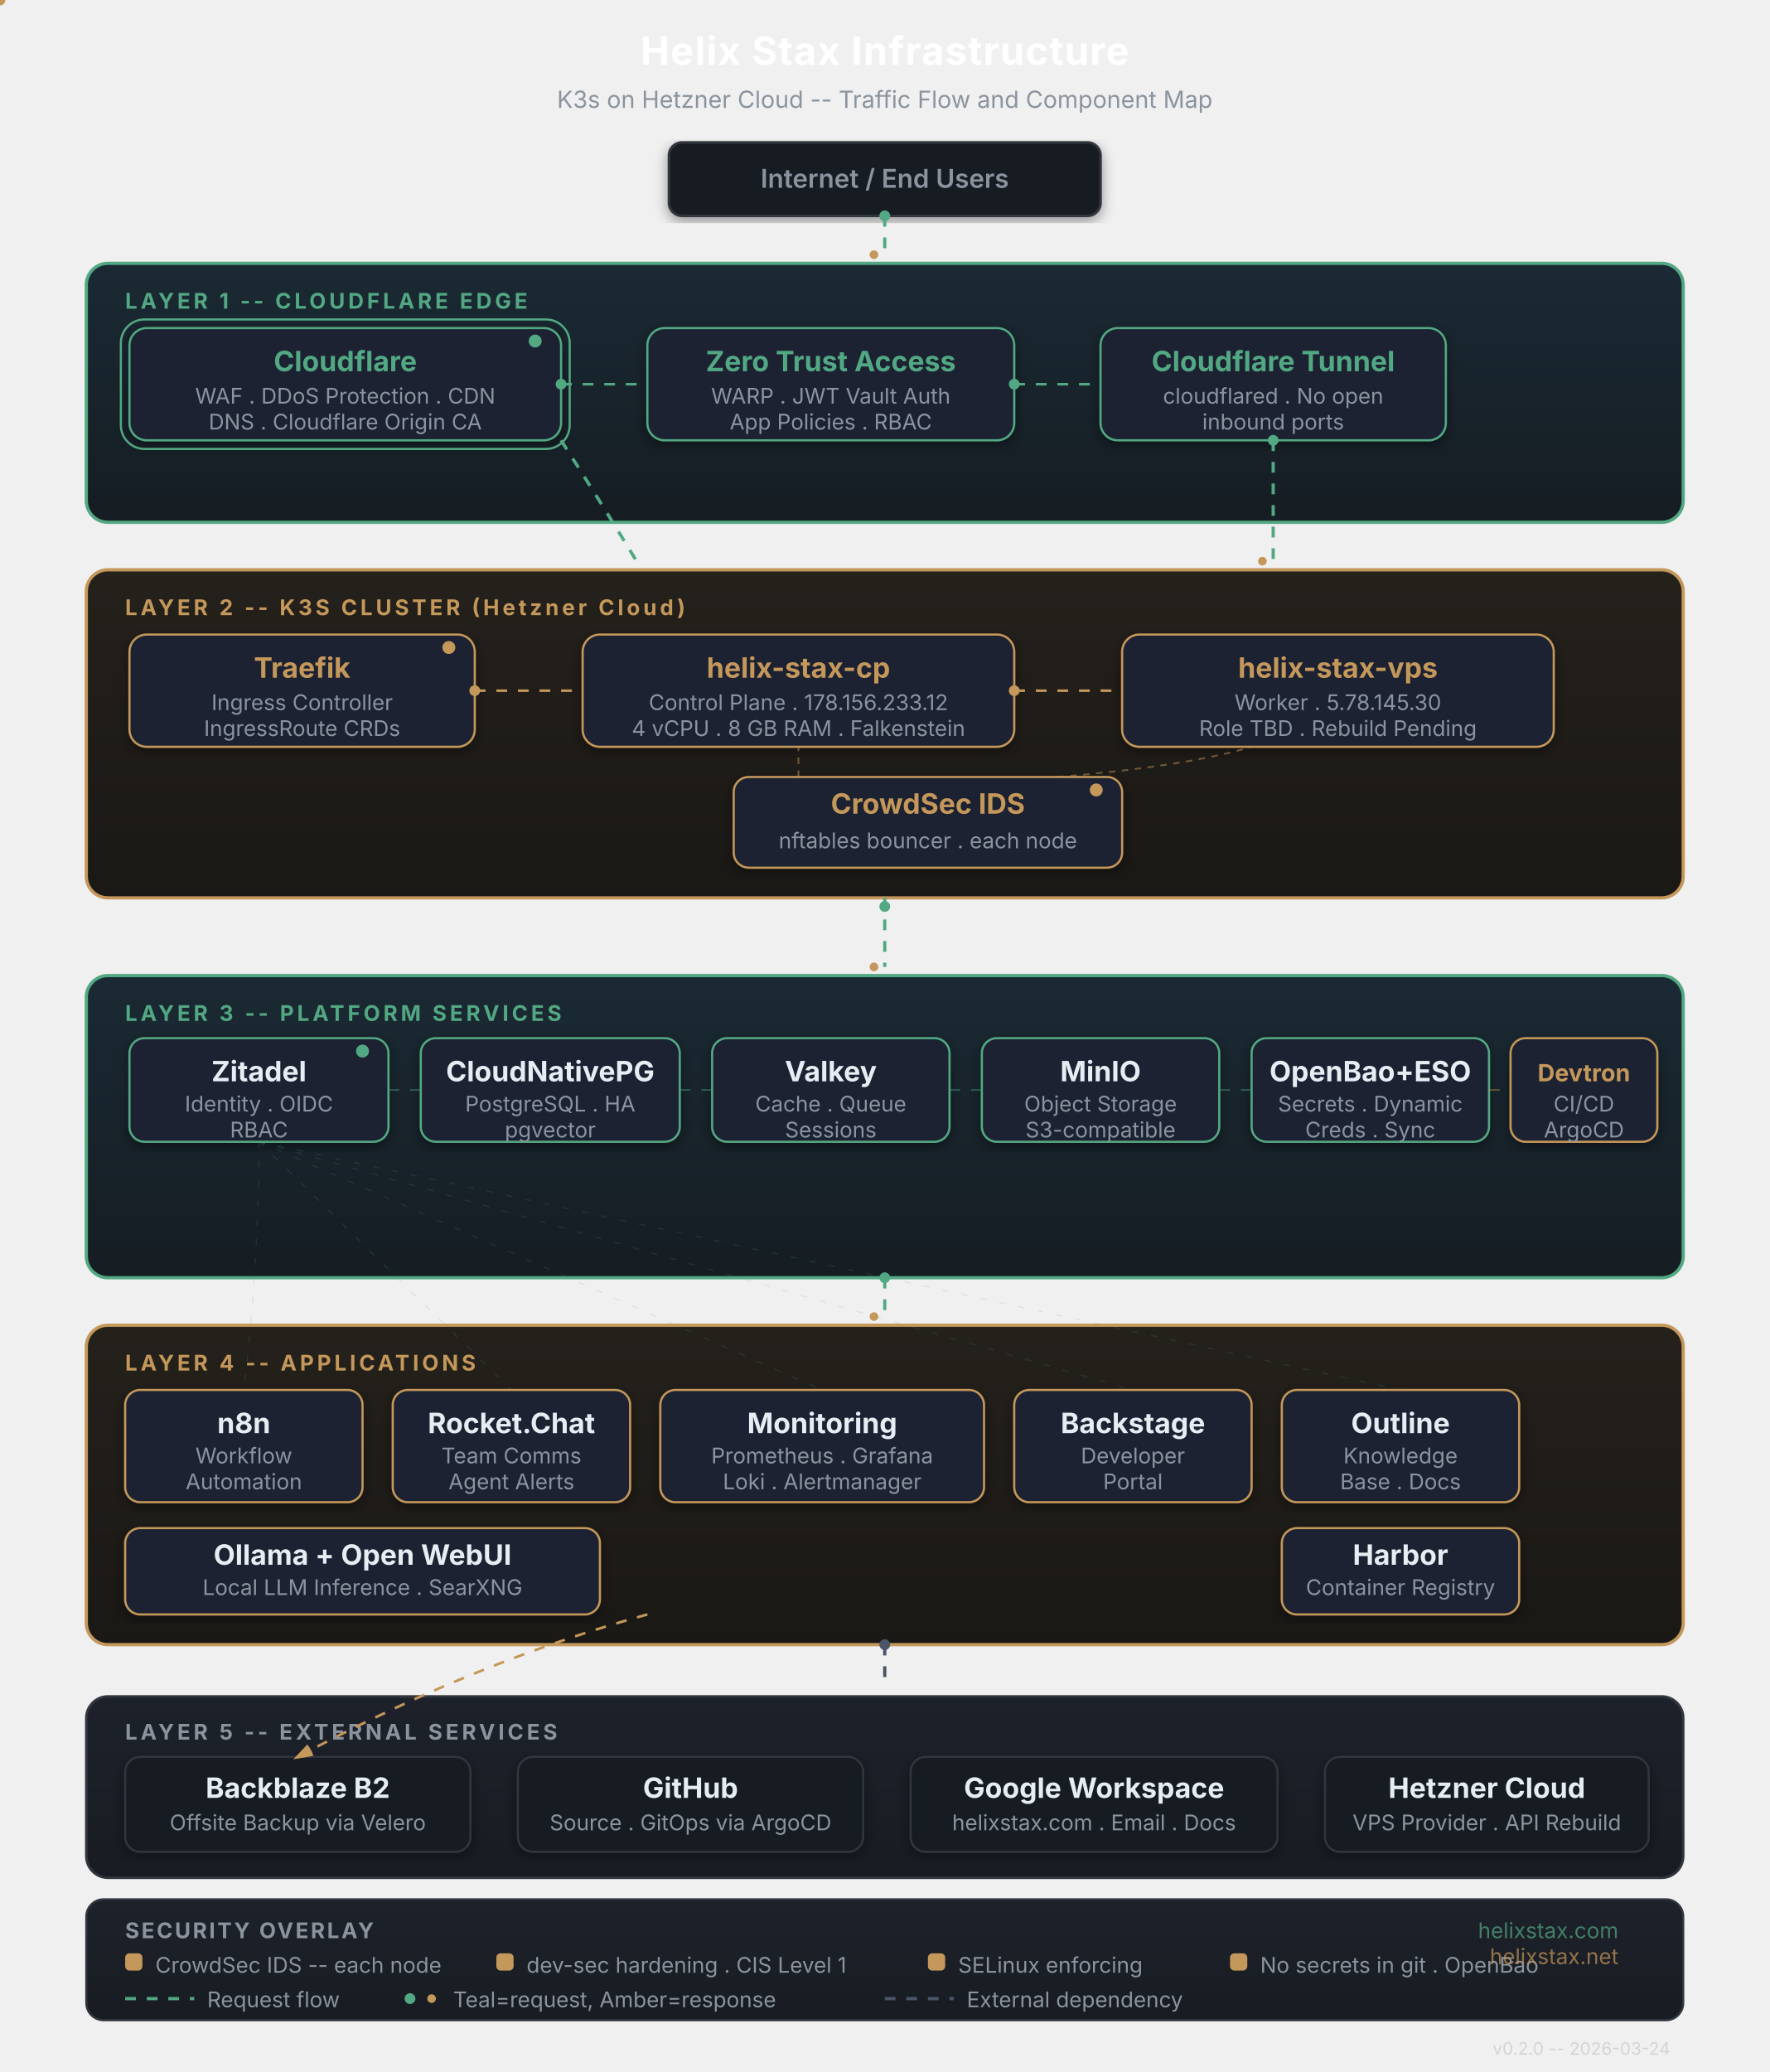
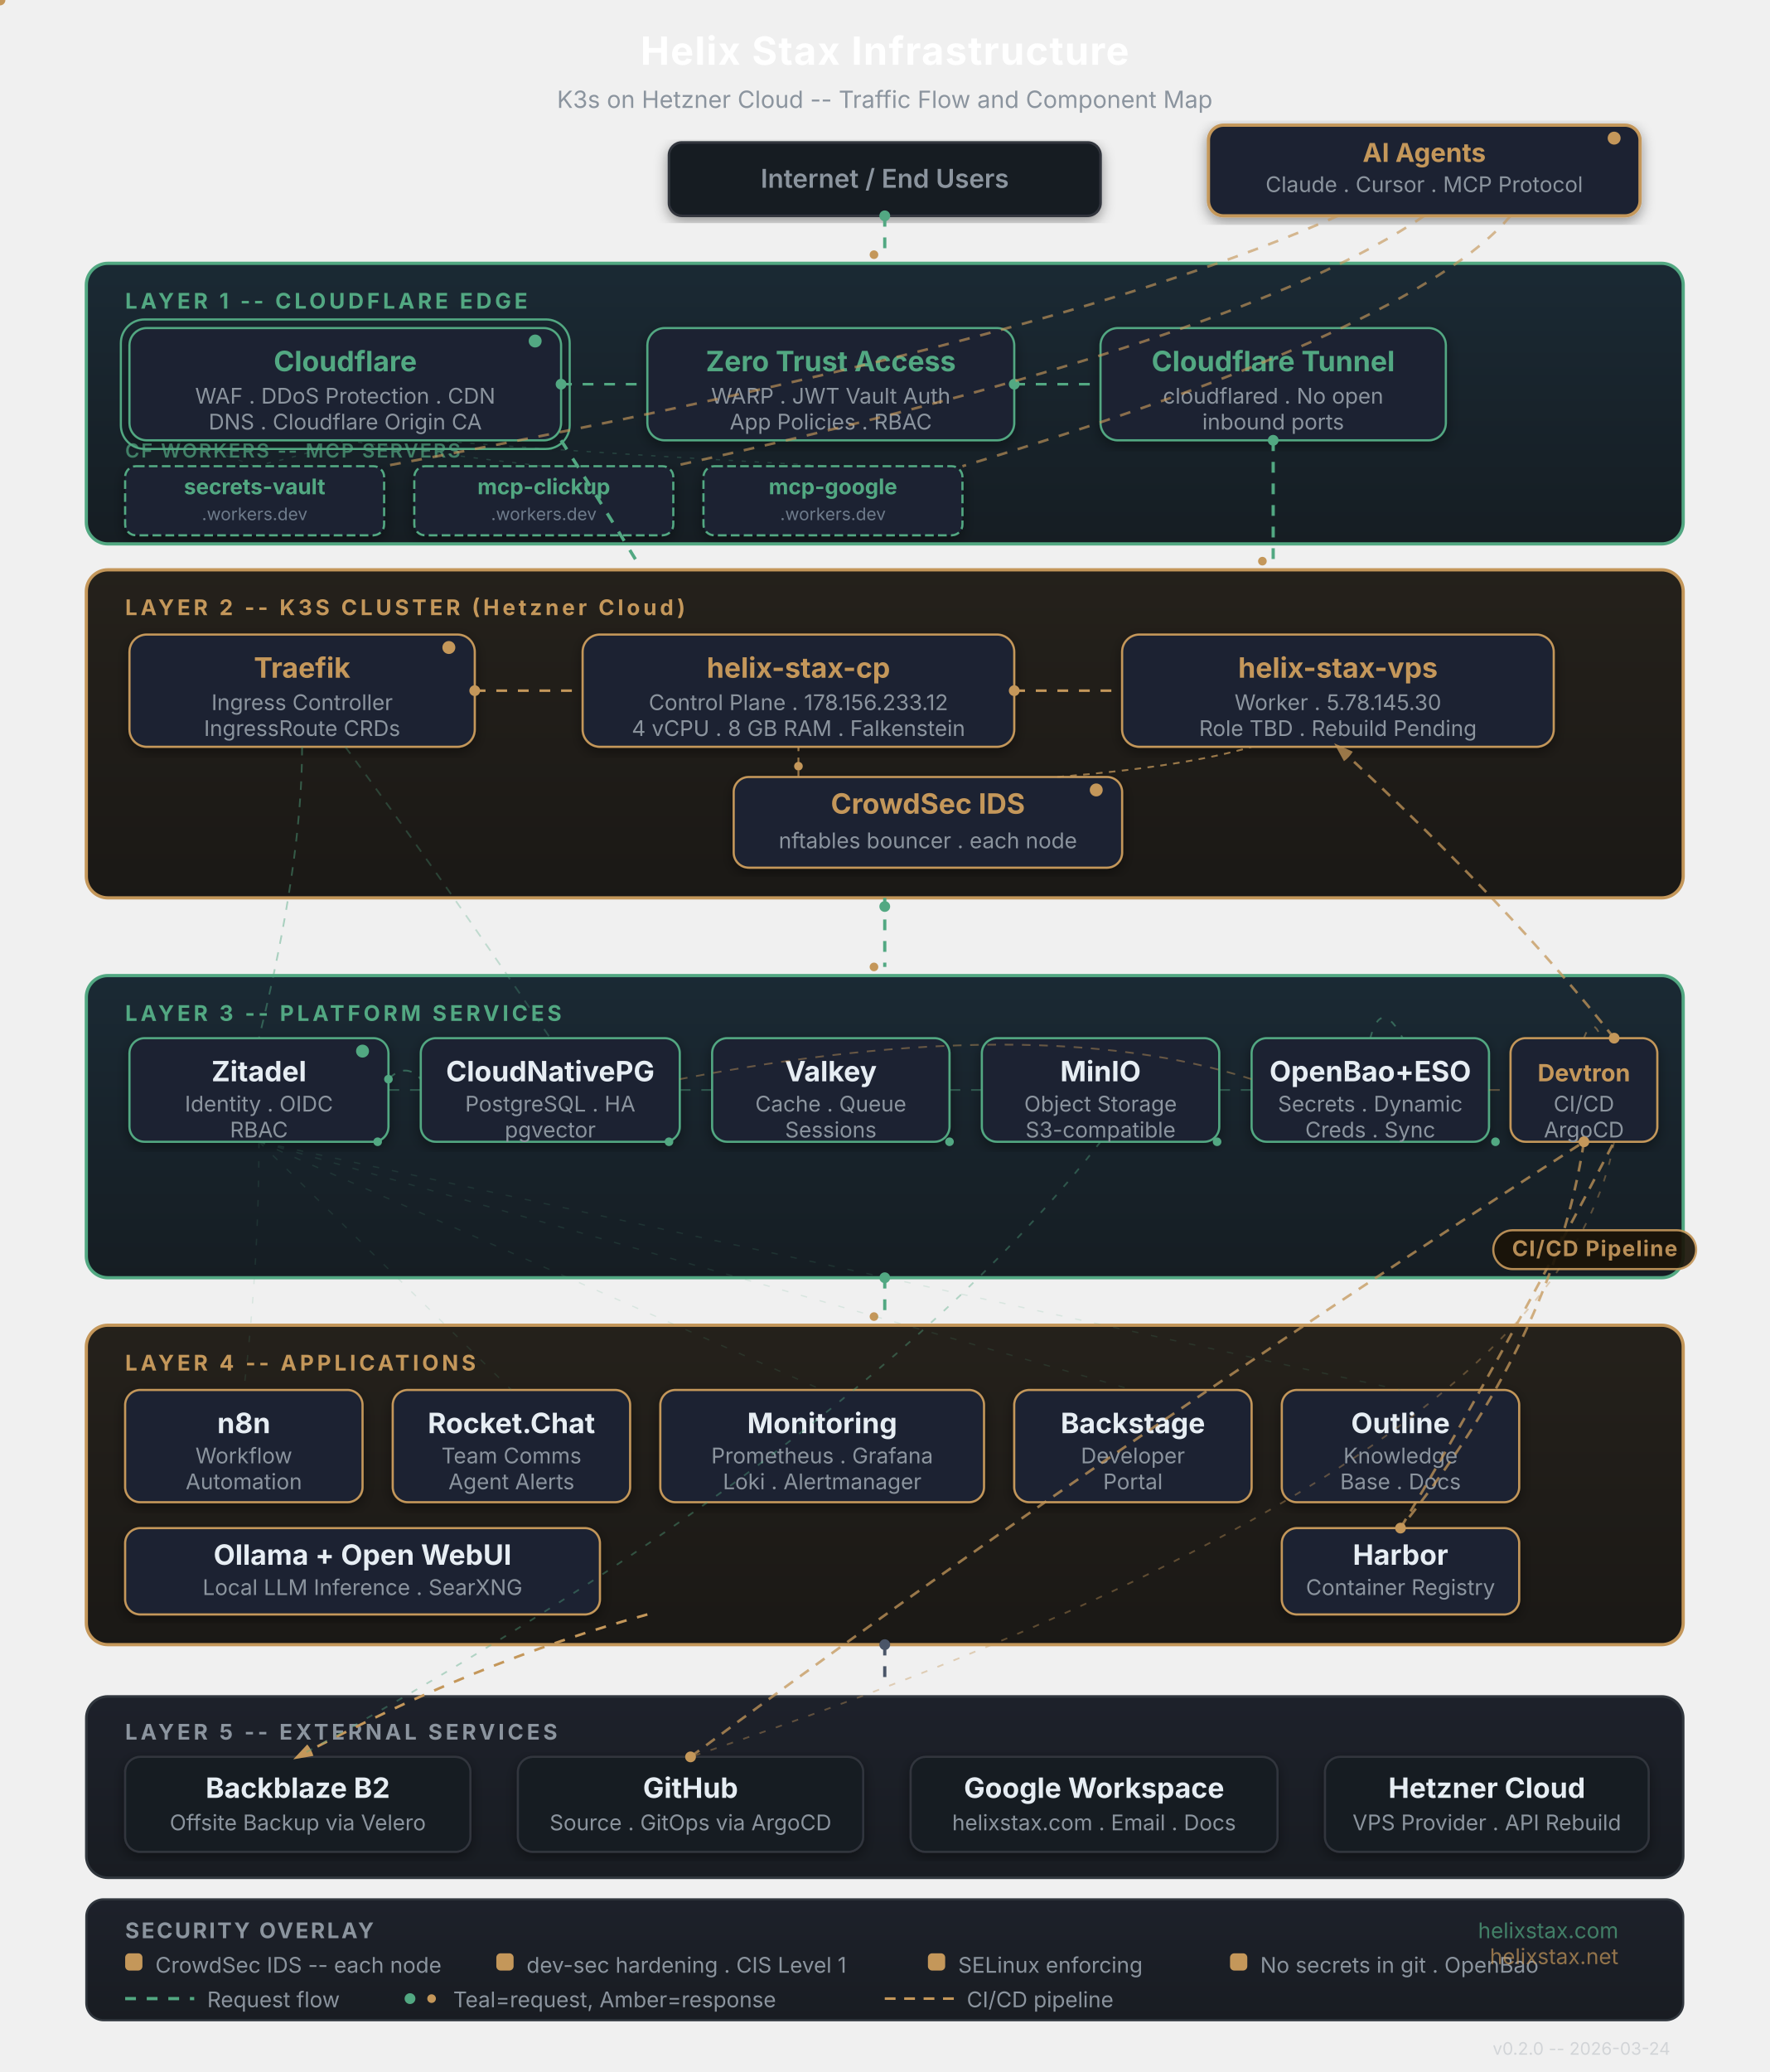
<svg xmlns="http://www.w3.org/2000/svg" viewBox="0 0 820 960" preserveAspectRatio="xMidYMid meet" style="background:#0D1117; font-family: -apple-system, BlinkMacSystemFont, 'Segoe UI', sans-serif;">
  <style>
    /* ===== FAST FLOWING EDGES ===== */
    @keyframes flow-fast {
      0% { stroke-dashoffset: 16; }
      100% { stroke-dashoffset: 0; }
    }
    /* ===== SLOW FLOWING EDGES (external) ===== */
    @keyframes flow-slow {
      0% { stroke-dashoffset: 20; }
      100% { stroke-dashoffset: 0; }
    }
    .edge-flow {
      stroke-dasharray: 5, 5;
      animation: flow-fast 0.6s linear infinite;
    }
    .edge-flow-slow {
      stroke-dasharray: 5, 5;
      animation: flow-slow 1s linear infinite;
    }
    .edge-flow-reverse {
      stroke-dasharray: 5, 5;
      animation: flow-slow 1s linear infinite reverse;
    }

    /* ===== TRAVELING DOT DOWNWARD (teal = request) ===== */
    @keyframes travel-down-1 {
      0% { opacity: 0; }
      5% { opacity: 1; }
      95% { opacity: 1; }
      100% { opacity: 0; }
    }
    /* ===== TRAVELING DOT UPWARD (amber = response) ===== */
    @keyframes travel-up-1 {
      0% { opacity: 0; }
      5% { opacity: 1; }
      95% { opacity: 1; }
      100% { opacity: 0; }
    }

    /* ===== VERTICAL TRAVEL KEYFRAMES ===== */
    @keyframes dot-inet-to-cf {
      0% { cy: 100; opacity: 0; }
      5% { opacity: 1; }
      95% { opacity: 1; }
      100% { cy: 118; opacity: 0; }
    }
    @keyframes dot-cf-resp-up {
      0% { cy: 118; opacity: 0; }
      5% { opacity: 1; }
      95% { opacity: 1; }
      100% { cy: 100; opacity: 0; }
    }
    @keyframes dot-cf-to-k3s {
      0% { cy: 204; opacity: 0; }
      5% { opacity: 1; }
      95% { opacity: 1; }
      100% { cy: 260; opacity: 0; }
    }
    @keyframes dot-k3s-resp-up {
      0% { cy: 260; opacity: 0; }
      5% { opacity: 1; }
      95% { opacity: 1; }
      100% { cy: 204; opacity: 0; }
    }
    @keyframes dot-k3s-to-platform {
      0% { cy: 420; opacity: 0; }
      5% { opacity: 1; }
      95% { opacity: 1; }
      100% { cy: 448; opacity: 0; }
    }
    @keyframes dot-platform-resp-up {
      0% { cy: 448; opacity: 0; }
      5% { opacity: 1; }
      95% { opacity: 1; }
      100% { cy: 420; opacity: 0; }
    }
    @keyframes dot-platform-to-apps {
      0% { cy: 592; opacity: 0; }
      5% { opacity: 1; }
      95% { opacity: 1; }
      100% { cy: 610; opacity: 0; }
    }
    @keyframes dot-apps-resp-up {
      0% { cy: 610; opacity: 0; }
      5% { opacity: 1; }
      95% { opacity: 1; }
      100% { cy: 592; opacity: 0; }
    }
    @keyframes dot-apps-to-ext {
      0% { cy: 762; opacity: 0; }
      5% { opacity: 1; }
      95% { opacity: 1; }
      100% { cy: 782; opacity: 0; }
    }

    /* ===== HORIZONTAL TRAVEL KEYFRAMES ===== */
    @keyframes dot-cf-to-zt {
      0% { cx: 260; opacity: 0; }
      5% { opacity: 1; }
      95% { opacity: 1; }
      100% { cx: 298; opacity: 0; }
    }
    @keyframes dot-zt-to-tunnel {
      0% { cx: 470; opacity: 0; }
      5% { opacity: 1; }
      95% { opacity: 1; }
      100% { cx: 508; opacity: 0; }
    }
    @keyframes dot-traefik-to-cp {
      0% { cx: 220; opacity: 0; }
      5% { opacity: 1; }
      95% { opacity: 1; }
      100% { cx: 268; opacity: 0; }
    }
    @keyframes dot-cp-to-vps {
      0% { cx: 470; opacity: 0; }
      5% { opacity: 1; }
      95% { opacity: 1; }
      100% { cx: 518; opacity: 0; }
    }

    /* ===== VELERO TO BACKBLAZE (dashed, Layer 4 -&gt; Layer 5) ===== */
    @keyframes dot-velero-to-b2 {
      0% { offset-distance: 0%; opacity: 0; }
      5% { opacity: 1; }
      95% { opacity: 1; }
      100% { offset-distance: 100%; opacity: 0; }
    }

    /* ===== BURST TRAFFIC (cluster of 3 rapid dots) ===== */
    @keyframes burst-down {
      0% { cy: 100; opacity: 0; }
      5% { opacity: 0.9; }
      90% { opacity: 0.9; }
      100% { cy: 118; opacity: 0; }
    }

    /* ===== HEARTBEAT PULSE ===== */
    @keyframes heartbeat {
      0%, 100% { transform: scale(1); }
      5% { transform: scale(1.03); }
      10% { transform: scale(1); }
      15% { transform: scale(1.02); }
      20% { transform: scale(1); }
    }

    /* ===== GLOW PULSE ===== */
    @keyframes glow-teal {
      0%, 100% { filter: drop-shadow(0 0 2px #52A882); }
      50% { filter: drop-shadow(0 0 10px #52A882) drop-shadow(0 0 4px #52A882); }
    }
    @keyframes glow-gold {
      0%, 100% { filter: drop-shadow(0 0 2px #C4975A); }
      50% { filter: drop-shadow(0 0 10px #C4975A) drop-shadow(0 0 4px #C4975A); }
    }

    /* ===== SHIELD PULSE (Cloudflare) ===== */
    @keyframes shield-pulse {
      0%, 100% { stroke-width: 1; stroke-opacity: 0.6; }
      50% { stroke-width: 2.5; stroke-opacity: 1; }
    }

    /* ===== STATUS BLINK ===== */
    @keyframes blink {
      0%, 100% { opacity: 0.3; }
      50% { opacity: 1; }
    }

    /* ===== SHIMMER ON EDGES ===== */
    @keyframes shimmer {
      0%, 80%, 100% { opacity: 0.6; }
      90% { opacity: 1; }
    }

    /* ===== STAGGERED LAYER ENTRANCE ===== */
    @keyframes fade-in {
      0% { opacity: 0; transform: translateY(12px); }
      100% { opacity: 1; transform: translateY(0); }
    }

    /* Class assignments */
    .node-glow-teal { animation: glow-teal 3s ease-in-out infinite; }
    .node-glow-gold { animation: glow-gold 3.5s ease-in-out infinite; }
    .status-dot { animation: blink 2s ease-in-out infinite; }
    .shimmer-edge { animation: shimmer 4s ease-in-out infinite; }

    .layer-title { animation: fade-in 0.6s ease-out 0.1s both; }
    .layer-1 { animation: fade-in 0.8s ease-out 0.3s both; }
    .layer-2 { animation: fade-in 0.8s ease-out 0.6s both; }
    .layer-3 { animation: fade-in 0.8s ease-out 0.9s both; }
    .layer-4 { animation: fade-in 0.8s ease-out 1.2s both; }
    .layer-5 { animation: fade-in 0.8s ease-out 1.5s both; }
    .layer-legend { animation: fade-in 0.8s ease-out 1.8s both; }

    /* Traveling dot classes -- requests (teal, going DOWN) */
    .pkt-down-1 { animation: dot-inet-to-cf 1.4s ease-in-out infinite; }
    .pkt-down-2 { animation: dot-cf-to-k3s 1.8s ease-in-out infinite 0.3s; }
    .pkt-down-3 { animation: dot-k3s-to-platform 1.6s ease-in-out infinite 0.6s; }
    .pkt-down-4 { animation: dot-platform-to-apps 1.6s ease-in-out infinite 1.0s; }
    .pkt-down-5 { animation: dot-apps-to-ext 1.8s ease-in-out infinite 1.4s; }

    /* Traveling dot classes -- responses (amber, going UP) */
    .pkt-up-1 { animation: dot-cf-resp-up 1.6s ease-in-out infinite 0.8s; }
    .pkt-up-2 { animation: dot-k3s-resp-up 2s ease-in-out infinite 1.2s; }
    .pkt-up-3 { animation: dot-platform-resp-up 1.8s ease-in-out infinite 1.6s; }
    .pkt-up-4 { animation: dot-apps-resp-up 1.8s ease-in-out infinite 2.0s; }

    /* Horizontal dots */
    .pkt-h1 { animation: dot-cf-to-zt 1.2s ease-in-out infinite 0.2s; }
    .pkt-h2 { animation: dot-zt-to-tunnel 1.2s ease-in-out infinite 0.7s; }
    .pkt-h3 { animation: dot-traefik-to-cp 1s ease-in-out infinite 0.4s; }
    .pkt-h4 { animation: dot-cp-to-vps 1s ease-in-out infinite 0.9s; }

    /* Burst traffic (3 dots rapid-fire) */
    .burst-1 { animation: burst-down 1.2s ease-in-out infinite 4s; }
    .burst-2 { animation: burst-down 1.2s ease-in-out infinite 4.15s; }
    .burst-3 { animation: burst-down 1.2s ease-in-out infinite 4.3s; }

    /* Heartbeat on server nodes */
    .heartbeat-cp { transform-origin: 370px 320px; animation: heartbeat 3s ease-in-out infinite; }
    .heartbeat-vps { transform-origin: 620px 320px; animation: heartbeat 3s ease-in-out infinite 1.5s; }

    /* Shield ring on Cloudflare */
    .cf-shield { animation: shield-pulse 2.5s ease-in-out infinite; }

    /* Auth flow lines */
    .auth-flow { opacity: 0.15; stroke-dasharray: 3, 6; }
+ 
+     /* ===== INTER-SERVICE EDGE FLOWS ===== */
+     @keyframes flow-svc-teal {
+       0% { stroke-dashoffset: 12; }
+       100% { stroke-dashoffset: 0; }
+     }
+     @keyframes flow-svc-amber {
+       0% { stroke-dashoffset: 12; }
+       100% { stroke-dashoffset: 0; }
+     }
+     @keyframes flow-svc-dashed {
+       0% { stroke-dashoffset: 16; }
+       100% { stroke-dashoffset: 0; }
+     }
+     .svc-edge-teal {
+       stroke-dasharray: 4, 4;
+       animation: flow-svc-teal 2s linear infinite;
+     }
+     .svc-edge-amber {
+       stroke-dasharray: 4, 4;
+       animation: flow-svc-amber 2.5s linear infinite;
+     }
+     .svc-edge-dashed-teal {
+       stroke-dasharray: 3, 5;
+       animation: flow-svc-dashed 3s linear infinite;
+     }
+     .svc-edge-dashed-amber {
+       stroke-dasharray: 3, 5;
+       animation: flow-svc-dashed 2.2s linear infinite;
+     }
+ 
+     /* ===== INTER-SERVICE DOT KEYFRAMES ===== */
+     /* Traefik -&gt; Zitadel (L2 down to L3, left side) */
+     @keyframes dot-traefik-zitadel {
+       0% { opacity: 0; }
+       5% { opacity: 1; }
+       95% { opacity: 1; }
+       100% { opacity: 0; }
+     }
+     /* Zitadel -&gt; CloudNativePG (horizontal within L3) */
+     @keyframes dot-zitadel-cnpg {
+       0% { cx: 180; opacity: 0; }
+       5% { opacity: 1; }
+       95% { opacity: 1; }
+       100% { cx: 195; opacity: 0; }
+     }
+     /* OpenBao -&gt; CloudNativePG (horizontal within L3, right to left curved) */
+     @keyframes dot-openbao-cnpg-cx {
+       0% { cx: 580; }
+       100% { cx: 315; }
+     }
+     /* ESO -&gt; OpenBao (short horizontal within L3) */
+     @keyframes dot-eso-openbao {
+       0% { cx: 578; opacity: 0; }
+       5% { opacity: 1; }
+       95% { opacity: 1; }
+       100% { cx: 590; opacity: 0; }
+     }
+     /* Devtron -&gt; ArgoCD implicit (within same box, pulse only) */
+     /* ArgoCD -&gt; GitHub (L3 down to L5) */
+     @keyframes dot-argocd-github-cy {
+       0% { cy: 529; }
+       100% { cy: 814; }
+     }
+     /* MinIO -&gt; Backblaze B2 (L3 down-left to L5) */
+     @keyframes dot-minio-b2 {
+       0% { offset-distance: 0%; opacity: 0; }
+       8% { opacity: 1; }
+       92% { opacity: 1; }
+       100% { offset-distance: 100%; opacity: 0; }
+     }
+     /* CrowdSec pulse dots to nodes */
+     @keyframes dot-crowdsec-cp {
+       0% { cy: 360; opacity: 0; }
+       5% { opacity: 0.7; }
+       95% { opacity: 0.7; }
+       100% { cy: 346; opacity: 0; }
+     }
+     @keyframes dot-crowdsec-vps {
+       0% { opacity: 0; }
+       5% { opacity: 0.7; }
+       95% { opacity: 0.7; }
+       100% { opacity: 0; }
+     }
+     /* Prometheus scrape pulse dots */
+     @keyframes prom-pulse {
+       0%, 100% { r: 2; opacity: 0.2; }
+       50% { r: 4; opacity: 0.6; }
+     }
+     /* Traefik -&gt; CloudNativePG (L2 -&gt; L3 curved) */
+     @keyframes dot-traefik-cnpg {
+       0% { opacity: 0; }
+       5% { opacity: 1; }
+       95% { opacity: 1; }
+       100% { opacity: 0; }
+     }
+ 
+     /* Dot class assignments for inter-service flows */
+     .svc-dot-zitadel-cnpg { animation: dot-zitadel-cnpg 2s ease-in-out infinite 0.3s; }
+     .svc-dot-crowdsec-cp { animation: dot-crowdsec-cp 1.8s ease-in-out infinite 0.5s; }
+     .svc-dot-crowdsec-vps { animation: dot-crowdsec-vps 1.8s ease-in-out infinite 1.1s; }
+     .prom-scrape { animation: prom-pulse 2.5s ease-in-out infinite; }
+     .prom-scrape-2 { animation: prom-pulse 2.5s ease-in-out infinite 0.5s; }
+     .prom-scrape-3 { animation: prom-pulse 2.5s ease-in-out infinite 1.0s; }
+     .prom-scrape-4 { animation: prom-pulse 2.5s ease-in-out infinite 1.5s; }
+     .prom-scrape-5 { animation: prom-pulse 2.5s ease-in-out infinite 2.0s; }
+ 
+     /* ===== AI AGENTS -&gt; WORKERS (amber, diagonal) ===== */
+     @keyframes dot-ai-to-vault {
+       0% { opacity: 0; }
+       5% { opacity: 1; }
+       95% { opacity: 1; }
+       100% { opacity: 0; }
+     }
+     @keyframes dot-ai-to-clickup {
+       0% { opacity: 0; }
+       5% { opacity: 1; }
+       95% { opacity: 1; }
+       100% { opacity: 0; }
+     }
+     @keyframes dot-ai-to-google {
+       0% { opacity: 0; }
+       5% { opacity: 1; }
+       95% { opacity: 1; }
+       100% { opacity: 0; }
+     }
+     .edge-flow-amber {
+       stroke-dasharray: 5, 5;
+       animation: flow-svc-amber 1.2s linear infinite;
+     }
+ 
+     /* ===== CI/CD PIPELINE FLOW (amber) ===== */
+     /* GitHub (L5) -&gt; Devtron (L3): code push triggers build, traveling UP */
+     @keyframes cicd-github-to-devtron {
+       0%   { cx: 320; cy: 814; opacity: 0; }
+       5%   { opacity: 1; }
+       95%  { opacity: 1; }
+       100% { cx: 734; cy: 481; opacity: 0; }
+     }
+     /* Devtron (L3) -&gt; Harbor (L4): image push, short drop DOWN */
+     @keyframes cicd-devtron-to-harbor {
+       0%   { cx: 734; cy: 529; opacity: 0; }
+       5%   { opacity: 1; }
+       95%  { opacity: 1; }
+       100% { cx: 649; cy: 708; opacity: 0; }
+     }
+     /* Harbor (L4) -&gt; ArgoCD (L3): ArgoCD detects new image, traveling UP */
+     @keyframes cicd-harbor-to-argocd {
+       0%   { cx: 649; cy: 708; opacity: 0; }
+       5%   { opacity: 1; }
+       95%  { opacity: 1; }
+       100% { cx: 748; cy: 529; opacity: 0; }
+     }
+     /* ArgoCD (L3) -&gt; K3s cluster (L2): deploy, traveling UP */
+     @keyframes cicd-argocd-to-k3s {
+       0%   { cx: 748; cy: 481; opacity: 0; }
+       5%   { opacity: 1; }
+       95%  { opacity: 1; }
+       100% { cx: 620; cy: 346; opacity: 0; }
+     }
+     /* Animated edge dashes for CI/CD pipeline */
+     @keyframes flow-cicd {
+       0%   { stroke-dashoffset: 14; }
+       100% { stroke-dashoffset: 0; }
+     }
+     .cicd-edge {
+       stroke-dasharray: 5, 4;
+       animation: flow-cicd 2s linear infinite;
+     }
+     /* Traveling dot classes for CI/CD pipeline */
+     .cicd-dot-1 { animation: cicd-github-to-devtron 2s ease-in-out infinite 0s; }
+     .cicd-dot-2 { animation: cicd-devtron-to-harbor 2s ease-in-out infinite 0.5s; }
+     .cicd-dot-3 { animation: cicd-harbor-to-argocd 2s ease-in-out infinite 1s; }
+     .cicd-dot-4 { animation: cicd-argocd-to-k3s 2s ease-in-out infinite 1.5s; }

    /* ===== REDUCED MOTION ===== */
    @media (prefers-reduced-motion: reduce) {
      * { animation: none !important; }
    }
  </style>
  <defs>
    <linearGradient id="grad-layer-teal" x1="0" y1="0" x2="0" y2="1">
      <stop offset="0%" stop-color="#0f1f2a" stop-opacity="0.95" />
      <stop offset="100%" stop-color="#0a1218" stop-opacity="0.95" />
    </linearGradient>
    <linearGradient id="grad-layer-gold" x1="0" y1="0" x2="0" y2="1">
      <stop offset="0%" stop-color="#1a1610" stop-opacity="0.95" />
      <stop offset="100%" stop-color="#0f0d0a" stop-opacity="0.95" />
    </linearGradient>
    <linearGradient id="grad-layer-dim" x1="0" y1="0" x2="0" y2="1">
      <stop offset="0%" stop-color="#121620" stop-opacity="0.95" />
      <stop offset="100%" stop-color="#0d1117" stop-opacity="0.95" />
    </linearGradient>
    <marker id="arrow-teal" markerWidth="8" markerHeight="8" refX="6" refY="3" orient="auto">
      <path d="M0.5,0.5 Q0,3 0.5,5.5 L8,3 Z" fill="#52A882" />
    </marker>
    <marker id="arrow-gold" markerWidth="8" markerHeight="8" refX="6" refY="3" orient="auto">
      <path d="M0.5,0.5 Q0,3 0.5,5.5 L8,3 Z" fill="#C4975A" />
    </marker>
    <marker id="arrow-dim" markerWidth="8" markerHeight="8" refX="6" refY="3" orient="auto">
      <path d="M0.5,0.5 Q0,3 0.5,5.5 L8,3 Z" fill="#4a5568" />
    </marker>
    <filter id="shadow" x="-10%" y="-10%" width="120%" height="120%">
      <feDropShadow dx="0" dy="2" stdDeviation="3" flood-color="#000000" flood-opacity="0.4" />
    </filter>
  </defs>
  <g class="layer-title">
    <text x="410" y="30" text-anchor="middle" fill="#ffffff" font-size="18" font-weight="700" letter-spacing="0.5">Helix Stax Infrastructure</text>
    <text x="410" y="50" text-anchor="middle" fill="#8b949e" font-size="11">K3s on Hetzner Cloud -- Traffic Flow and Component Map</text>
  </g>
  <g class="layer-title">
    <rect x="310" y="66" width="200" height="34" rx="6" fill="#161b22" stroke="#30363d" stroke-width="1.2" filter="url(#shadow)" />
    <text x="410" y="87" text-anchor="middle" fill="#8b949e" font-size="12" font-weight="600">Internet / End Users</text>
  </g>
+   <g class="layer-title node-glow-gold">
+     <rect x="560" y="58" width="200" height="42" rx="7" fill="#1a2332" stroke="#C4975A" stroke-width="1.5" filter="url(#shadow)" />
+     <text x="660" y="75" text-anchor="middle" fill="#C4975A" font-size="12" font-weight="700">AI Agents</text>
+     <text x="660" y="89" text-anchor="middle" fill="#8b949e" font-size="10">Claude . Cursor . MCP Protocol</text>
+     <circle cx="748" cy="64" r="3" fill="#C4975A" class="status-dot" />
+   </g>
  <path d="M410,100 Q410,109 410,118" stroke="#52A882" stroke-width="1.5" fill="none" class="edge-flow shimmer-edge" />
  <circle class="pkt-down-1" cx="410" cy="100" r="2.5" fill="#52A882" />
  <circle class="pkt-up-1" cx="405" cy="118" r="2" fill="#C4975A" />
  <circle class="burst-1" cx="415" cy="100" r="1.8" fill="#52A882" opacity="0" />
  <circle class="burst-2" cx="415" cy="100" r="1.8" fill="#52A882" opacity="0" />
  <circle class="burst-3" cx="415" cy="100" r="1.8" fill="#52A882" opacity="0" />
  <g class="layer-1">
-     <rect x="40" y="122" width="740" height="120" rx="10" fill="url(#grad-layer-teal)" stroke="#52A882" stroke-width="1.5" />
+     <rect x="40" y="122" width="740" height="130" rx="10" fill="url(#grad-layer-teal)" stroke="#52A882" stroke-width="1.5" />
    <text x="58" y="143" fill="#52A882" font-size="10" font-weight="700" letter-spacing="1.5">LAYER 1  --  CLOUDFLARE EDGE</text>
    <g class="node-glow-teal">
      <rect x="60" y="152" width="200" height="52" rx="8" fill="#1a2332" stroke="#52A882" stroke-width="1" filter="url(#shadow)" />
      <rect x="56" y="148" width="208" height="60" rx="11" fill="none" stroke="#52A882" class="cf-shield" />
      <text x="160" y="172" text-anchor="middle" fill="#52A882" font-size="13" font-weight="700">Cloudflare</text>
      <text x="160" y="187" text-anchor="middle" fill="#8b949e" font-size="10">WAF . DDoS Protection . CDN</text>
      <text x="160" y="199" text-anchor="middle" fill="#8b949e" font-size="10">DNS . Cloudflare Origin CA</text>
      <circle cx="248" cy="158" r="3" fill="#52A882" class="status-dot" />
    </g>
    <rect x="300" y="152" width="170" height="52" rx="8" fill="#1a2332" stroke="#52A882" stroke-width="1" filter="url(#shadow)" />
    <text x="385" y="172" text-anchor="middle" fill="#52A882" font-size="13" font-weight="700">Zero Trust Access</text>
    <text x="385" y="187" text-anchor="middle" fill="#8b949e" font-size="10">WARP . JWT Vault Auth</text>
    <text x="385" y="199" text-anchor="middle" fill="#8b949e" font-size="10">App Policies . RBAC</text>
    <rect x="510" y="152" width="160" height="52" rx="8" fill="#1a2332" stroke="#52A882" stroke-width="1" filter="url(#shadow)" />
    <text x="590" y="172" text-anchor="middle" fill="#52A882" font-size="13" font-weight="700">Cloudflare Tunnel</text>
    <text x="590" y="187" text-anchor="middle" fill="#8b949e" font-size="10">cloudflared . No open</text>
    <text x="590" y="199" text-anchor="middle" fill="#8b949e" font-size="10">inbound ports</text>
    <path d="M260,178 Q279,178 298,178" stroke="#52A882" stroke-width="1.2" fill="none" class="edge-flow shimmer-edge" />
    <path d="M470,178 Q489,178 508,178" stroke="#52A882" stroke-width="1.2" fill="none" class="edge-flow shimmer-edge" />
    <circle class="pkt-h1" cx="260" cy="178" r="2.5" fill="#52A882" />
    <circle class="pkt-h2" cx="470" cy="178" r="2.5" fill="#52A882" />
-   </g>
+     <text x="58" y="212" fill="#52A882" font-size="9" font-weight="600" opacity="0.7" letter-spacing="0.8">CF WORKERS  --  MCP SERVERS</text>
+     <rect x="58" y="216" width="120" height="32" rx="5" fill="#1a2332" stroke="#52A882" stroke-width="1" stroke-dasharray="4,2" filter="url(#shadow)" />
+     <text x="118" y="229" text-anchor="middle" fill="#52A882" font-size="10" font-weight="700">secrets-vault</text>
+     <text x="118" y="241" text-anchor="middle" fill="#6e7b8b" font-size="8">.workers.dev</text>
+     <rect x="192" y="216" width="120" height="32" rx="5" fill="#1a2332" stroke="#52A882" stroke-width="1" stroke-dasharray="4,2" filter="url(#shadow)" />
+     <text x="252" y="229" text-anchor="middle" fill="#52A882" font-size="10" font-weight="700">mcp-clickup</text>
+     <text x="252" y="241" text-anchor="middle" fill="#6e7b8b" font-size="8">.workers.dev</text>
+     <rect x="326" y="216" width="120" height="32" rx="5" fill="#1a2332" stroke="#52A882" stroke-width="1" stroke-dasharray="4,2" filter="url(#shadow)" />
+     <text x="386" y="229" text-anchor="middle" fill="#52A882" font-size="10" font-weight="700">mcp-google</text>
+     <text x="386" y="241" text-anchor="middle" fill="#6e7b8b" font-size="8">.workers.dev</text>
+     <path d="M160,204 Q145,210 118,216" stroke="#52A882" stroke-width="0.6" fill="none" opacity="0.25" stroke-dasharray="2,4" />
+     <path d="M160,204 Q200,210 252,216" stroke="#52A882" stroke-width="0.6" fill="none" opacity="0.25" stroke-dasharray="2,4" />
+     <path d="M200,204 Q275,210 386,216" stroke="#52A882" stroke-width="0.6" fill="none" opacity="0.25" stroke-dasharray="2,4" />
+     <path d="M118,216 Q98,208 80,204" stroke="#52A882" stroke-width="0.5" fill="none" opacity="0.18" stroke-dasharray="2,4" />
+   </g>
+   <path d="M620,100 Q490,158 178,216" stroke="#C4975A" stroke-width="1.2" fill="none" opacity="0.65" class="edge-flow-amber" />
+   <circle r="2" fill="#C4975A" opacity="0">
+     <animate attributeName="cx" values="620;555;430;290;178" dur="2s" repeatCount="indefinite" begin="0s" calcMode="spline" keySplines="0.4 0 0.6 1;0.4 0 0.6 1;0.4 0 0.6 1;0.4 0 0.6 1" />
+     <animate attributeName="cy" values="100;128;165;200;216" dur="2s" repeatCount="indefinite" begin="0s" calcMode="spline" keySplines="0.4 0 0.6 1;0.4 0 0.6 1;0.4 0 0.6 1;0.4 0 0.6 1" />
+     <animate attributeName="opacity" values="0;1;1;1;0" dur="2s" repeatCount="indefinite" begin="0s" />
+   </circle>
+   <path d="M660,100 Q575,158 312,216" stroke="#C4975A" stroke-width="1.2" fill="none" opacity="0.65" class="edge-flow-amber" />
+   <circle r="2" fill="#C4975A" opacity="0">
+     <animate attributeName="cx" values="660;615;525;415;312" dur="2s" repeatCount="indefinite" begin="0.5s" calcMode="spline" keySplines="0.4 0 0.6 1;0.4 0 0.6 1;0.4 0 0.6 1;0.4 0 0.6 1" />
+     <animate attributeName="cy" values="100;128;165;200;216" dur="2s" repeatCount="indefinite" begin="0.5s" calcMode="spline" keySplines="0.4 0 0.6 1;0.4 0 0.6 1;0.4 0 0.6 1;0.4 0 0.6 1" />
+     <animate attributeName="opacity" values="0;1;1;1;0" dur="2s" repeatCount="indefinite" begin="0.5s" />
+   </circle>
+   <path d="M700,100 Q655,153 446,216" stroke="#C4975A" stroke-width="1.2" fill="none" opacity="0.65" class="edge-flow-amber" />
+   <circle r="2" fill="#C4975A" opacity="0">
+     <animate attributeName="cx" values="700;675;606;526;446" dur="2s" repeatCount="indefinite" begin="1s" calcMode="spline" keySplines="0.4 0 0.6 1;0.4 0 0.6 1;0.4 0 0.6 1;0.4 0 0.6 1" />
+     <animate attributeName="cy" values="100;128;162;198;216" dur="2s" repeatCount="indefinite" begin="1s" calcMode="spline" keySplines="0.4 0 0.6 1;0.4 0 0.6 1;0.4 0 0.6 1;0.4 0 0.6 1" />
+     <animate attributeName="opacity" values="0;1;1;1;0" dur="2s" repeatCount="indefinite" begin="1s" />
+   </circle>
  <path d="M590,204 Q590,232 590,260" stroke="#52A882" stroke-width="1.5" fill="none" class="edge-flow-slow shimmer-edge" />
  <path d="M260,204 Q278,232 295,260" stroke="#52A882" stroke-width="1.5" fill="none" class="edge-flow shimmer-edge" />
  <circle class="pkt-down-2" cx="590" cy="204" r="2.5" fill="#52A882" />
  <circle class="pkt-up-2" cx="585" cy="260" r="2" fill="#C4975A" />
  <g class="layer-2">
    <rect x="40" y="264" width="740" height="152" rx="10" fill="url(#grad-layer-gold)" stroke="#C4975A" stroke-width="1.5" />
    <text x="58" y="285" fill="#C4975A" font-size="10" font-weight="700" letter-spacing="1.5">LAYER 2  --  K3S CLUSTER  (Hetzner Cloud)</text>
    <g class="node-glow-gold">
      <rect x="60" y="294" width="160" height="52" rx="8" fill="#1a2332" stroke="#C4975A" stroke-width="1" filter="url(#shadow)" />
      <text x="140" y="314" text-anchor="middle" fill="#C4975A" font-size="13" font-weight="700">Traefik</text>
      <text x="140" y="329" text-anchor="middle" fill="#8b949e" font-size="10">Ingress Controller</text>
      <text x="140" y="341" text-anchor="middle" fill="#8b949e" font-size="10">IngressRoute CRDs</text>
      <circle cx="208" cy="300" r="3" fill="#C4975A" class="status-dot" />
    </g>
    <g class="heartbeat-cp">
      <rect x="270" y="294" width="200" height="52" rx="8" fill="#1a2332" stroke="#C4975A" stroke-width="1" filter="url(#shadow)" />
      <text x="370" y="314" text-anchor="middle" fill="#C4975A" font-size="13" font-weight="700">helix-stax-cp</text>
      <text x="370" y="329" text-anchor="middle" fill="#8b949e" font-size="10">Control Plane . 178.156.233.12</text>
      <text x="370" y="341" text-anchor="middle" fill="#8b949e" font-size="10">4 vCPU . 8 GB RAM . Falkenstein</text>
    </g>
    <g class="heartbeat-vps">
      <rect x="520" y="294" width="200" height="52" rx="8" fill="#1a2332" stroke="#C4975A" stroke-width="1" filter="url(#shadow)" />
      <text x="620" y="314" text-anchor="middle" fill="#C4975A" font-size="13" font-weight="700">helix-stax-vps</text>
      <text x="620" y="329" text-anchor="middle" fill="#8b949e" font-size="10">Worker . 5.78.145.30</text>
      <text x="620" y="341" text-anchor="middle" fill="#8b949e" font-size="10">Role TBD . Rebuild Pending</text>
    </g>
    <g class="node-glow-gold">
      <rect x="340" y="360" width="180" height="42" rx="7" fill="#1a2332" stroke="#C4975A" stroke-width="1" filter="url(#shadow)" />
      <text x="430" y="377" text-anchor="middle" fill="#C4975A" font-size="13" font-weight="700">CrowdSec IDS</text>
      <text x="430" y="393" text-anchor="middle" fill="#8b949e" font-size="10">nftables bouncer . each node</text>
      <circle cx="508" cy="366" r="3" fill="#C4975A" class="status-dot" />
    </g>
    <path d="M370,360 Q370,350 370,346" stroke="#C4975A" stroke-width="0.8" stroke-dasharray="3,3" fill="none" opacity="0.5" />
    <path d="M490,360 Q550,355 580,346" stroke="#C4975A" stroke-width="0.8" stroke-dasharray="3,3" fill="none" opacity="0.5" />
    <path d="M220,320 Q244,320 268,320" stroke="#C4975A" stroke-width="1.2" fill="none" class="edge-flow shimmer-edge" />
    <path d="M470,320 Q494,320 518,320" stroke="#C4975A" stroke-width="1.2" fill="none" class="edge-flow shimmer-edge" />
    <circle class="pkt-h3" cx="220" cy="320" r="2.5" fill="#C4975A" />
    <circle class="pkt-h4" cx="470" cy="320" r="2.5" fill="#C4975A" />
  </g>
  <path d="M410,416 Q410,432 410,448" stroke="#52A882" stroke-width="1.5" fill="none" class="edge-flow shimmer-edge" />
  <circle class="pkt-down-3" cx="410" cy="420" r="2.5" fill="#52A882" />
  <circle class="pkt-up-3" cx="405" cy="448" r="2" fill="#C4975A" />
  <g class="layer-3">
    <rect x="40" y="452" width="740" height="140" rx="10" fill="url(#grad-layer-teal)" stroke="#52A882" stroke-width="1.5" />
    <text x="58" y="473" fill="#52A882" font-size="10" font-weight="700" letter-spacing="1.5">LAYER 3  --  PLATFORM SERVICES</text>
    <g class="node-glow-teal">
      <rect x="60" y="481" width="120" height="48" rx="7" fill="#1a2332" stroke="#52A882" stroke-width="1" filter="url(#shadow)" />
      <text x="120" y="501" text-anchor="middle" fill="#e6edf3" font-size="13" font-weight="700">Zitadel</text>
      <text x="120" y="515" text-anchor="middle" fill="#8b949e" font-size="10">Identity . OIDC</text>
      <text x="120" y="527" text-anchor="middle" fill="#8b949e" font-size="10">RBAC</text>
      <circle cx="168" cy="487" r="3" fill="#52A882" class="status-dot" />
    </g>
    <rect x="195" y="481" width="120" height="48" rx="7" fill="#1a2332" stroke="#52A882" stroke-width="1" filter="url(#shadow)" />
    <text x="255" y="501" text-anchor="middle" fill="#e6edf3" font-size="13" font-weight="700">CloudNativePG</text>
    <text x="255" y="515" text-anchor="middle" fill="#8b949e" font-size="10">PostgreSQL . HA</text>
    <text x="255" y="527" text-anchor="middle" fill="#8b949e" font-size="10">pgvector</text>
    <rect x="330" y="481" width="110" height="48" rx="7" fill="#1a2332" stroke="#52A882" stroke-width="1" filter="url(#shadow)" />
    <text x="385" y="501" text-anchor="middle" fill="#e6edf3" font-size="13" font-weight="700">Valkey</text>
    <text x="385" y="515" text-anchor="middle" fill="#8b949e" font-size="10">Cache . Queue</text>
    <text x="385" y="527" text-anchor="middle" fill="#8b949e" font-size="10">Sessions</text>
    <rect x="455" y="481" width="110" height="48" rx="7" fill="#1a2332" stroke="#52A882" stroke-width="1" filter="url(#shadow)" />
    <text x="510" y="501" text-anchor="middle" fill="#e6edf3" font-size="13" font-weight="700">MinIO</text>
    <text x="510" y="515" text-anchor="middle" fill="#8b949e" font-size="10">Object Storage</text>
    <text x="510" y="527" text-anchor="middle" fill="#8b949e" font-size="10">S3-compatible</text>
    <rect x="580" y="481" width="110" height="48" rx="7" fill="#1a2332" stroke="#52A882" stroke-width="1" filter="url(#shadow)" />
    <text x="635" y="501" text-anchor="middle" fill="#e6edf3" font-size="13" font-weight="700">OpenBao+ESO</text>
    <text x="635" y="515" text-anchor="middle" fill="#8b949e" font-size="10">Secrets . Dynamic</text>
    <text x="635" y="527" text-anchor="middle" fill="#8b949e" font-size="10">Creds . Sync</text>
    <rect x="700" y="481" width="68" height="48" rx="7" fill="#1a2332" stroke="#C4975A" stroke-width="1" filter="url(#shadow)" />
    <text x="734" y="501" text-anchor="middle" fill="#C4975A" font-size="11" font-weight="700">Devtron</text>
    <text x="734" y="515" text-anchor="middle" fill="#8b949e" font-size="10">CI/CD</text>
    <text x="734" y="527" text-anchor="middle" fill="#8b949e" font-size="10">ArgoCD</text>
    <line x1="180" y1="505" x2="195" y2="505" stroke="#52A882" stroke-width="0.8" opacity="0.4" class="edge-flow" />
    <line x1="315" y1="505" x2="330" y2="505" stroke="#52A882" stroke-width="0.8" opacity="0.4" class="edge-flow" />
    <line x1="440" y1="505" x2="455" y2="505" stroke="#52A882" stroke-width="0.8" opacity="0.4" class="edge-flow" />
    <line x1="565" y1="505" x2="580" y2="505" stroke="#52A882" stroke-width="0.8" opacity="0.4" class="edge-flow" />
    <line x1="690" y1="505" x2="700" y2="505" stroke="#C4975A" stroke-width="0.8" opacity="0.4" class="edge-flow" />
  </g>
  <path d="M410,592 Q410,601 410,610" stroke="#52A882" stroke-width="1.5" fill="none" class="edge-flow shimmer-edge" />
  <circle class="pkt-down-4" cx="410" cy="592" r="2.5" fill="#52A882" />
  <circle class="pkt-up-4" cx="405" cy="610" r="2" fill="#C4975A" />
  <g class="layer-4">
    <rect x="40" y="614" width="740" height="148" rx="10" fill="url(#grad-layer-gold)" stroke="#C4975A" stroke-width="1.5" />
    <text x="58" y="635" fill="#C4975A" font-size="10" font-weight="700" letter-spacing="1.5">LAYER 4  --  APPLICATIONS</text>
    <rect x="58" y="644" width="110" height="52" rx="7" fill="#1a2332" stroke="#C4975A" stroke-width="1" filter="url(#shadow)" />
    <text x="113" y="664" text-anchor="middle" fill="#e6edf3" font-size="13" font-weight="700">n8n</text>
    <text x="113" y="678" text-anchor="middle" fill="#8b949e" font-size="10">Workflow</text>
    <text x="113" y="690" text-anchor="middle" fill="#8b949e" font-size="10">Automation</text>
    <rect x="182" y="644" width="110" height="52" rx="7" fill="#1a2332" stroke="#C4975A" stroke-width="1" filter="url(#shadow)" />
    <text x="237" y="664" text-anchor="middle" fill="#e6edf3" font-size="13" font-weight="700">Rocket.Chat</text>
    <text x="237" y="678" text-anchor="middle" fill="#8b949e" font-size="10">Team Comms</text>
    <text x="237" y="690" text-anchor="middle" fill="#8b949e" font-size="10">Agent Alerts</text>
    <rect x="306" y="644" width="150" height="52" rx="7" fill="#1a2332" stroke="#C4975A" stroke-width="1" filter="url(#shadow)" />
    <text x="381" y="664" text-anchor="middle" fill="#e6edf3" font-size="13" font-weight="700">Monitoring</text>
    <text x="381" y="678" text-anchor="middle" fill="#8b949e" font-size="10">Prometheus . Grafana</text>
    <text x="381" y="690" text-anchor="middle" fill="#8b949e" font-size="10">Loki . Alertmanager</text>
    <rect x="470" y="644" width="110" height="52" rx="7" fill="#1a2332" stroke="#C4975A" stroke-width="1" filter="url(#shadow)" />
    <text x="525" y="664" text-anchor="middle" fill="#e6edf3" font-size="13" font-weight="700">Backstage</text>
    <text x="525" y="678" text-anchor="middle" fill="#8b949e" font-size="10">Developer</text>
    <text x="525" y="690" text-anchor="middle" fill="#8b949e" font-size="10">Portal</text>
    <rect x="594" y="644" width="110" height="52" rx="7" fill="#1a2332" stroke="#C4975A" stroke-width="1" filter="url(#shadow)" />
    <text x="649" y="664" text-anchor="middle" fill="#e6edf3" font-size="13" font-weight="700">Outline</text>
    <text x="649" y="678" text-anchor="middle" fill="#8b949e" font-size="10">Knowledge</text>
    <text x="649" y="690" text-anchor="middle" fill="#8b949e" font-size="10">Base . Docs</text>
    <rect x="58" y="708" width="220" height="40" rx="7" fill="#1a2332" stroke="#C4975A" stroke-width="1" filter="url(#shadow)" />
    <text x="168" y="725" text-anchor="middle" fill="#e6edf3" font-size="13" font-weight="700">Ollama + Open WebUI</text>
    <text x="168" y="739" text-anchor="middle" fill="#8b949e" font-size="10">Local LLM Inference . SearXNG</text>
    <rect x="594" y="708" width="110" height="40" rx="7" fill="#1a2332" stroke="#C4975A" stroke-width="1" filter="url(#shadow)" />
    <text x="649" y="725" text-anchor="middle" fill="#e6edf3" font-size="13" font-weight="700">Harbor</text>
    <text x="649" y="739" text-anchor="middle" fill="#8b949e" font-size="10">Container Registry</text>
    <path d="M120,529 Q120,586 113,644" stroke="#52A882" stroke-width="0.6" fill="none" class="auth-flow" />
    <path d="M120,529 Q178,586 237,644" stroke="#52A882" stroke-width="0.6" fill="none" class="auth-flow" />
    <path d="M120,529 Q250,586 381,644" stroke="#52A882" stroke-width="0.6" fill="none" class="auth-flow" />
    <path d="M120,529 Q322,586 525,644" stroke="#52A882" stroke-width="0.6" fill="none" class="auth-flow" />
    <path d="M120,529 Q384,586 649,644" stroke="#52A882" stroke-width="0.6" fill="none" class="auth-flow" />
  </g>
  <path d="M410,762 Q410,772 410,782" stroke="#4a5568" stroke-width="1.5" fill="none" class="edge-flow-slow shimmer-edge" />
  <circle class="pkt-down-5" cx="410" cy="762" r="2.5" fill="#4a5568" />
  <g class="layer-5">
    <rect x="40" y="786" width="740" height="84" rx="10" fill="url(#grad-layer-dim)" stroke="#30363d" stroke-width="1.2" />
    <text x="58" y="806" fill="#8b949e" font-size="10" font-weight="700" letter-spacing="1.5">LAYER 5  --  EXTERNAL SERVICES</text>
    <rect x="58" y="814" width="160" height="44" rx="7" fill="#161b22" stroke="#30363d" stroke-width="1" filter="url(#shadow)" />
    <text x="138" y="833" text-anchor="middle" fill="#e6edf3" font-size="13" font-weight="700">Backblaze B2</text>
    <text x="138" y="848" text-anchor="middle" fill="#8b949e" font-size="10">Offsite Backup via Velero</text>
    <rect x="240" y="814" width="160" height="44" rx="7" fill="#161b22" stroke="#30363d" stroke-width="1" filter="url(#shadow)" />
    <text x="320" y="833" text-anchor="middle" fill="#e6edf3" font-size="13" font-weight="700">GitHub</text>
    <text x="320" y="848" text-anchor="middle" fill="#8b949e" font-size="10">Source . GitOps via ArgoCD</text>
    <rect x="422" y="814" width="170" height="44" rx="7" fill="#161b22" stroke="#30363d" stroke-width="1" filter="url(#shadow)" />
    <text x="507" y="833" text-anchor="middle" fill="#e6edf3" font-size="13" font-weight="700">Google Workspace</text>
    <text x="507" y="848" text-anchor="middle" fill="#8b949e" font-size="10">helixstax.com . Email . Docs</text>
    <rect x="614" y="814" width="150" height="44" rx="7" fill="#161b22" stroke="#30363d" stroke-width="1" filter="url(#shadow)" />
    <text x="689" y="833" text-anchor="middle" fill="#e6edf3" font-size="13" font-weight="700">Hetzner Cloud</text>
    <text x="689" y="848" text-anchor="middle" fill="#8b949e" font-size="10">VPS Provider . API Rebuild</text>
  </g>
  <path d="M300,748 Q220,770 138,814" stroke="#C4975A" stroke-width="1.2" stroke-dasharray="4,4" fill="none" class="edge-flow-slow shimmer-edge" marker-end="url(#arrow-gold)" />
  <circle r="2.5" fill="#C4975A">
    <animate attributeName="cx" values="300;260;220;180;138" dur="2.5s" repeatCount="indefinite" />
    <animate attributeName="cy" values="748;770;790;805;814" dur="2.5s" repeatCount="indefinite" />
    <animate attributeName="opacity" values="0;1;1;1;0" dur="2.5s" repeatCount="indefinite" />
  </circle>
+   <path d="M140,346 Q140,400 120,481" stroke="#52A882" stroke-width="0.8" fill="none" opacity="0.45" class="svc-edge-teal" />
+   <circle r="2" fill="#52A882" opacity="0">
+     <animate attributeName="cx" values="140;135;128;120" dur="2.2s" repeatCount="indefinite" calcMode="spline" keySplines="0.4 0 0.6 1" />
+     <animate attributeName="cy" values="346;375;430;481" dur="2.2s" repeatCount="indefinite" calcMode="spline" keySplines="0.4 0 0.6 1" />
+     <animate attributeName="opacity" values="0;1;1;0" dur="2.2s" repeatCount="indefinite" />
+   </circle>
+   <path d="M160,346 Q200,400 255,481" stroke="#52A882" stroke-width="0.8" fill="none" opacity="0.3" class="svc-edge-teal" />
+   <circle r="2" fill="#52A882" opacity="0">
+     <animate attributeName="cx" values="160;195;220;255" dur="2.8s" repeatCount="indefinite" begin="0.8s" />
+     <animate attributeName="cy" values="346;385;430;481" dur="2.8s" repeatCount="indefinite" begin="0.8s" />
+     <animate attributeName="opacity" values="0;1;1;0" dur="2.8s" repeatCount="indefinite" begin="0.8s" />
+   </circle>
+   <path d="M180,500 Q188,492 195,500" stroke="#52A882" stroke-width="0.8" fill="none" opacity="0.5" class="svc-edge-teal" />
+   <circle cx="180" cy="500" r="2" fill="#52A882" class="svc-dot-zitadel-cnpg" />
+   <path d="M580,500 Q480,468 315,500" stroke="#C4975A" stroke-width="0.8" fill="none" opacity="0.45" class="svc-edge-amber" />
+   <circle r="2" fill="#C4975A" opacity="0">
+     <animate attributeName="cx" values="580;510;420;315" dur="2.5s" repeatCount="indefinite" begin="0.4s" calcMode="spline" keySplines="0.4 0 0.6 1" />
+     <animate attributeName="cy" values="500;474;476;500" dur="2.5s" repeatCount="indefinite" begin="0.4s" calcMode="spline" keySplines="0.4 0 0.6 1" />
+     <animate attributeName="opacity" values="0;1;1;0" dur="2.5s" repeatCount="indefinite" begin="0.4s" />
+   </circle>
+   <path d="M635,481 Q640,462 650,481" stroke="#52A882" stroke-width="0.8" fill="none" opacity="0.5" class="svc-edge-dashed-teal" />
+   <path d="M734,481 Q738,470 742,481" stroke="#C4975A" stroke-width="0.8" fill="none" opacity="0.5" class="svc-edge-dashed-amber" />
+   <path d="M748,529 Q720,680 320,814" stroke="#C4975A" stroke-width="0.8" fill="none" opacity="0.4" stroke-dasharray="4,5" class="svc-edge-dashed-amber" />
+   <circle r="2" fill="#C4975A" opacity="0">
+     <animate attributeName="cx" values="748;734;640;520;320" dur="3s" repeatCount="indefinite" begin="0.6s" calcMode="spline" keySplines="0.4 0 0.6 1;0.4 0 0.6 1;0.4 0 0.6 1;0.4 0 0.6 1" />
+     <animate attributeName="cy" values="529;580;660;740;814" dur="3s" repeatCount="indefinite" begin="0.6s" calcMode="spline" keySplines="0.4 0 0.6 1;0.4 0 0.6 1;0.4 0 0.6 1;0.4 0 0.6 1" />
+     <animate attributeName="opacity" values="0;1;1;1;0" dur="3s" repeatCount="indefinite" begin="0.6s" />
+   </circle>
+   <path d="M320,814 Q500,680 734,529" stroke="#C4975A" stroke-width="1.2" fill="none" opacity="0.75" class="cicd-edge" />
+   <circle r="2.5" fill="#C4975A" class="cicd-dot-1" cx="320" cy="814" />
+   <path d="M734,529 Q720,620 649,708" stroke="#C4975A" stroke-width="1.2" fill="none" opacity="0.75" class="cicd-edge" />
+   <circle r="2.5" fill="#C4975A" class="cicd-dot-2" cx="734" cy="529" />
+   <path d="M649,708 Q690,640 748,529" stroke="#C4975A" stroke-width="1.2" fill="none" opacity="0.75" class="cicd-edge" />
+   <circle r="2.5" fill="#C4975A" class="cicd-dot-3" cx="649" cy="708" />
+   <path d="M748,481 Q700,420 620,346" stroke="#C4975A" stroke-width="1.2" fill="none" opacity="0.75" class="cicd-edge" marker-end="url(#arrow-gold)" />
+   <circle r="2.5" fill="#C4975A" class="cicd-dot-4" cx="748" cy="481" />
+   <g opacity="0.92">
+     <rect x="692" y="570" width="94" height="18" rx="9" fill="#1a1408" stroke="#C4975A" stroke-width="1" />
+     <text x="739" y="582" text-anchor="middle" fill="#C4975A" font-size="10" font-weight="700" letter-spacing="0.5">CI/CD Pipeline</text>
+   </g>
+   <path d="M370,360 Q370,353 370,346" stroke="#C4975A" stroke-width="0.8" stroke-dasharray="3,3" fill="none" opacity="0.5" />
+   <circle cx="370" cy="355" r="2" fill="#C4975A" class="svc-dot-crowdsec-cp" />
+   <path d="M490,360 Q550,355 580,346" stroke="#C4975A" stroke-width="0.8" stroke-dasharray="3,3" fill="none" opacity="0.5" />
+   <circle r="2" fill="#C4975A" opacity="0">
+     <animate attributeName="cx" values="490;530;560;580" dur="1.8s" repeatCount="indefinite" begin="1.1s" />
+     <animate attributeName="cy" values="360;357;350;346" dur="1.8s" repeatCount="indefinite" begin="1.1s" />
+     <animate attributeName="opacity" values="0;0.7;0.7;0" dur="1.8s" repeatCount="indefinite" begin="1.1s" />
+   </circle>
+   <circle cx="175" cy="529" r="2" fill="#52A882" class="prom-scrape" />
+   <circle cx="310" cy="529" r="2" fill="#52A882" class="prom-scrape-2" />
+   <circle cx="440" cy="529" r="2" fill="#52A882" class="prom-scrape-3" />
+   <circle cx="564" cy="529" r="2" fill="#52A882" class="prom-scrape-4" />
+   <circle cx="693" cy="529" r="2" fill="#52A882" class="prom-scrape-5" />
+   <path id="minio-b2-path" d="M510,529 Q400,670 138,814" stroke="#52A882" stroke-width="0.8" fill="none" opacity="0.4" stroke-dasharray="4,5" class="svc-edge-dashed-teal" />
+   <circle r="2" fill="#52A882" opacity="0">
+     <animate attributeName="cx" values="510;430;300;138" dur="3.5s" repeatCount="indefinite" begin="1.2s" calcMode="spline" keySplines="0.4 0 0.6 1;0.4 0 0.6 1;0.4 0 0.6 1" />
+     <animate attributeName="cy" values="529;620;720;814" dur="3.5s" repeatCount="indefinite" begin="1.2s" calcMode="spline" keySplines="0.4 0 0.6 1;0.4 0 0.6 1;0.4 0 0.6 1" />
+     <animate attributeName="opacity" values="0;1;1;0" dur="3.5s" repeatCount="indefinite" begin="1.2s" />
+   </circle>
  <g class="layer-legend">
    <rect x="40" y="880" width="740" height="56" rx="8" fill="url(#grad-layer-dim)" stroke="#30363d" stroke-width="1" />
    <text x="58" y="898" fill="#8b949e" font-size="10" font-weight="700" letter-spacing="1">SECURITY OVERLAY</text>
    <rect x="58" y="905" width="8" height="8" rx="2" fill="#C4975A" />
    <text x="72" y="914" fill="#8b949e" font-size="10">CrowdSec IDS -- each node</text>
    <rect x="230" y="905" width="8" height="8" rx="2" fill="#C4975A" />
    <text x="244" y="914" fill="#8b949e" font-size="10">dev-sec hardening . CIS Level 1</text>
    <rect x="430" y="905" width="8" height="8" rx="2" fill="#C4975A" />
    <text x="444" y="914" fill="#8b949e" font-size="10">SELinux enforcing</text>
    <rect x="570" y="905" width="8" height="8" rx="2" fill="#C4975A" />
    <text x="584" y="914" fill="#8b949e" font-size="10">No secrets in git . OpenBao</text>
    <line x1="58" y1="926" x2="90" y2="926" stroke="#52A882" stroke-width="1.5" class="edge-flow" />
    <text x="96" y="930" fill="#8b949e" font-size="10">Request flow</text>
    <circle cx="190" cy="926" r="2.5" fill="#52A882" />
    <circle cx="200" cy="926" r="2" fill="#C4975A" />
    <text x="210" y="930" fill="#8b949e" font-size="10">Teal=request, Amber=response</text>
-     <line x1="410" y1="926" x2="442" y2="926" stroke="#4a5568" stroke-width="1.5" class="edge-flow-slow" />
-     <text x="448" y="930" fill="#8b949e" font-size="10">External dependency</text>
+     <line x1="410" y1="926" x2="442" y2="926" stroke="#C4975A" stroke-width="1.2" class="cicd-edge" />
+     <text x="448" y="930" fill="#8b949e" font-size="10">CI/CD pipeline</text>
    <text x="750" y="898" text-anchor="end" fill="#52A882" font-size="10" opacity="0.7">helixstax.com</text>
    <text x="750" y="910" text-anchor="end" fill="#C4975A" font-size="10" opacity="0.7">helixstax.net</text>
  </g>
  <text x="774" y="952" text-anchor="end" fill="#8b949e" font-size="8" opacity="0.3">v0.2.0 -- 2026-03-24</text>
</svg>
